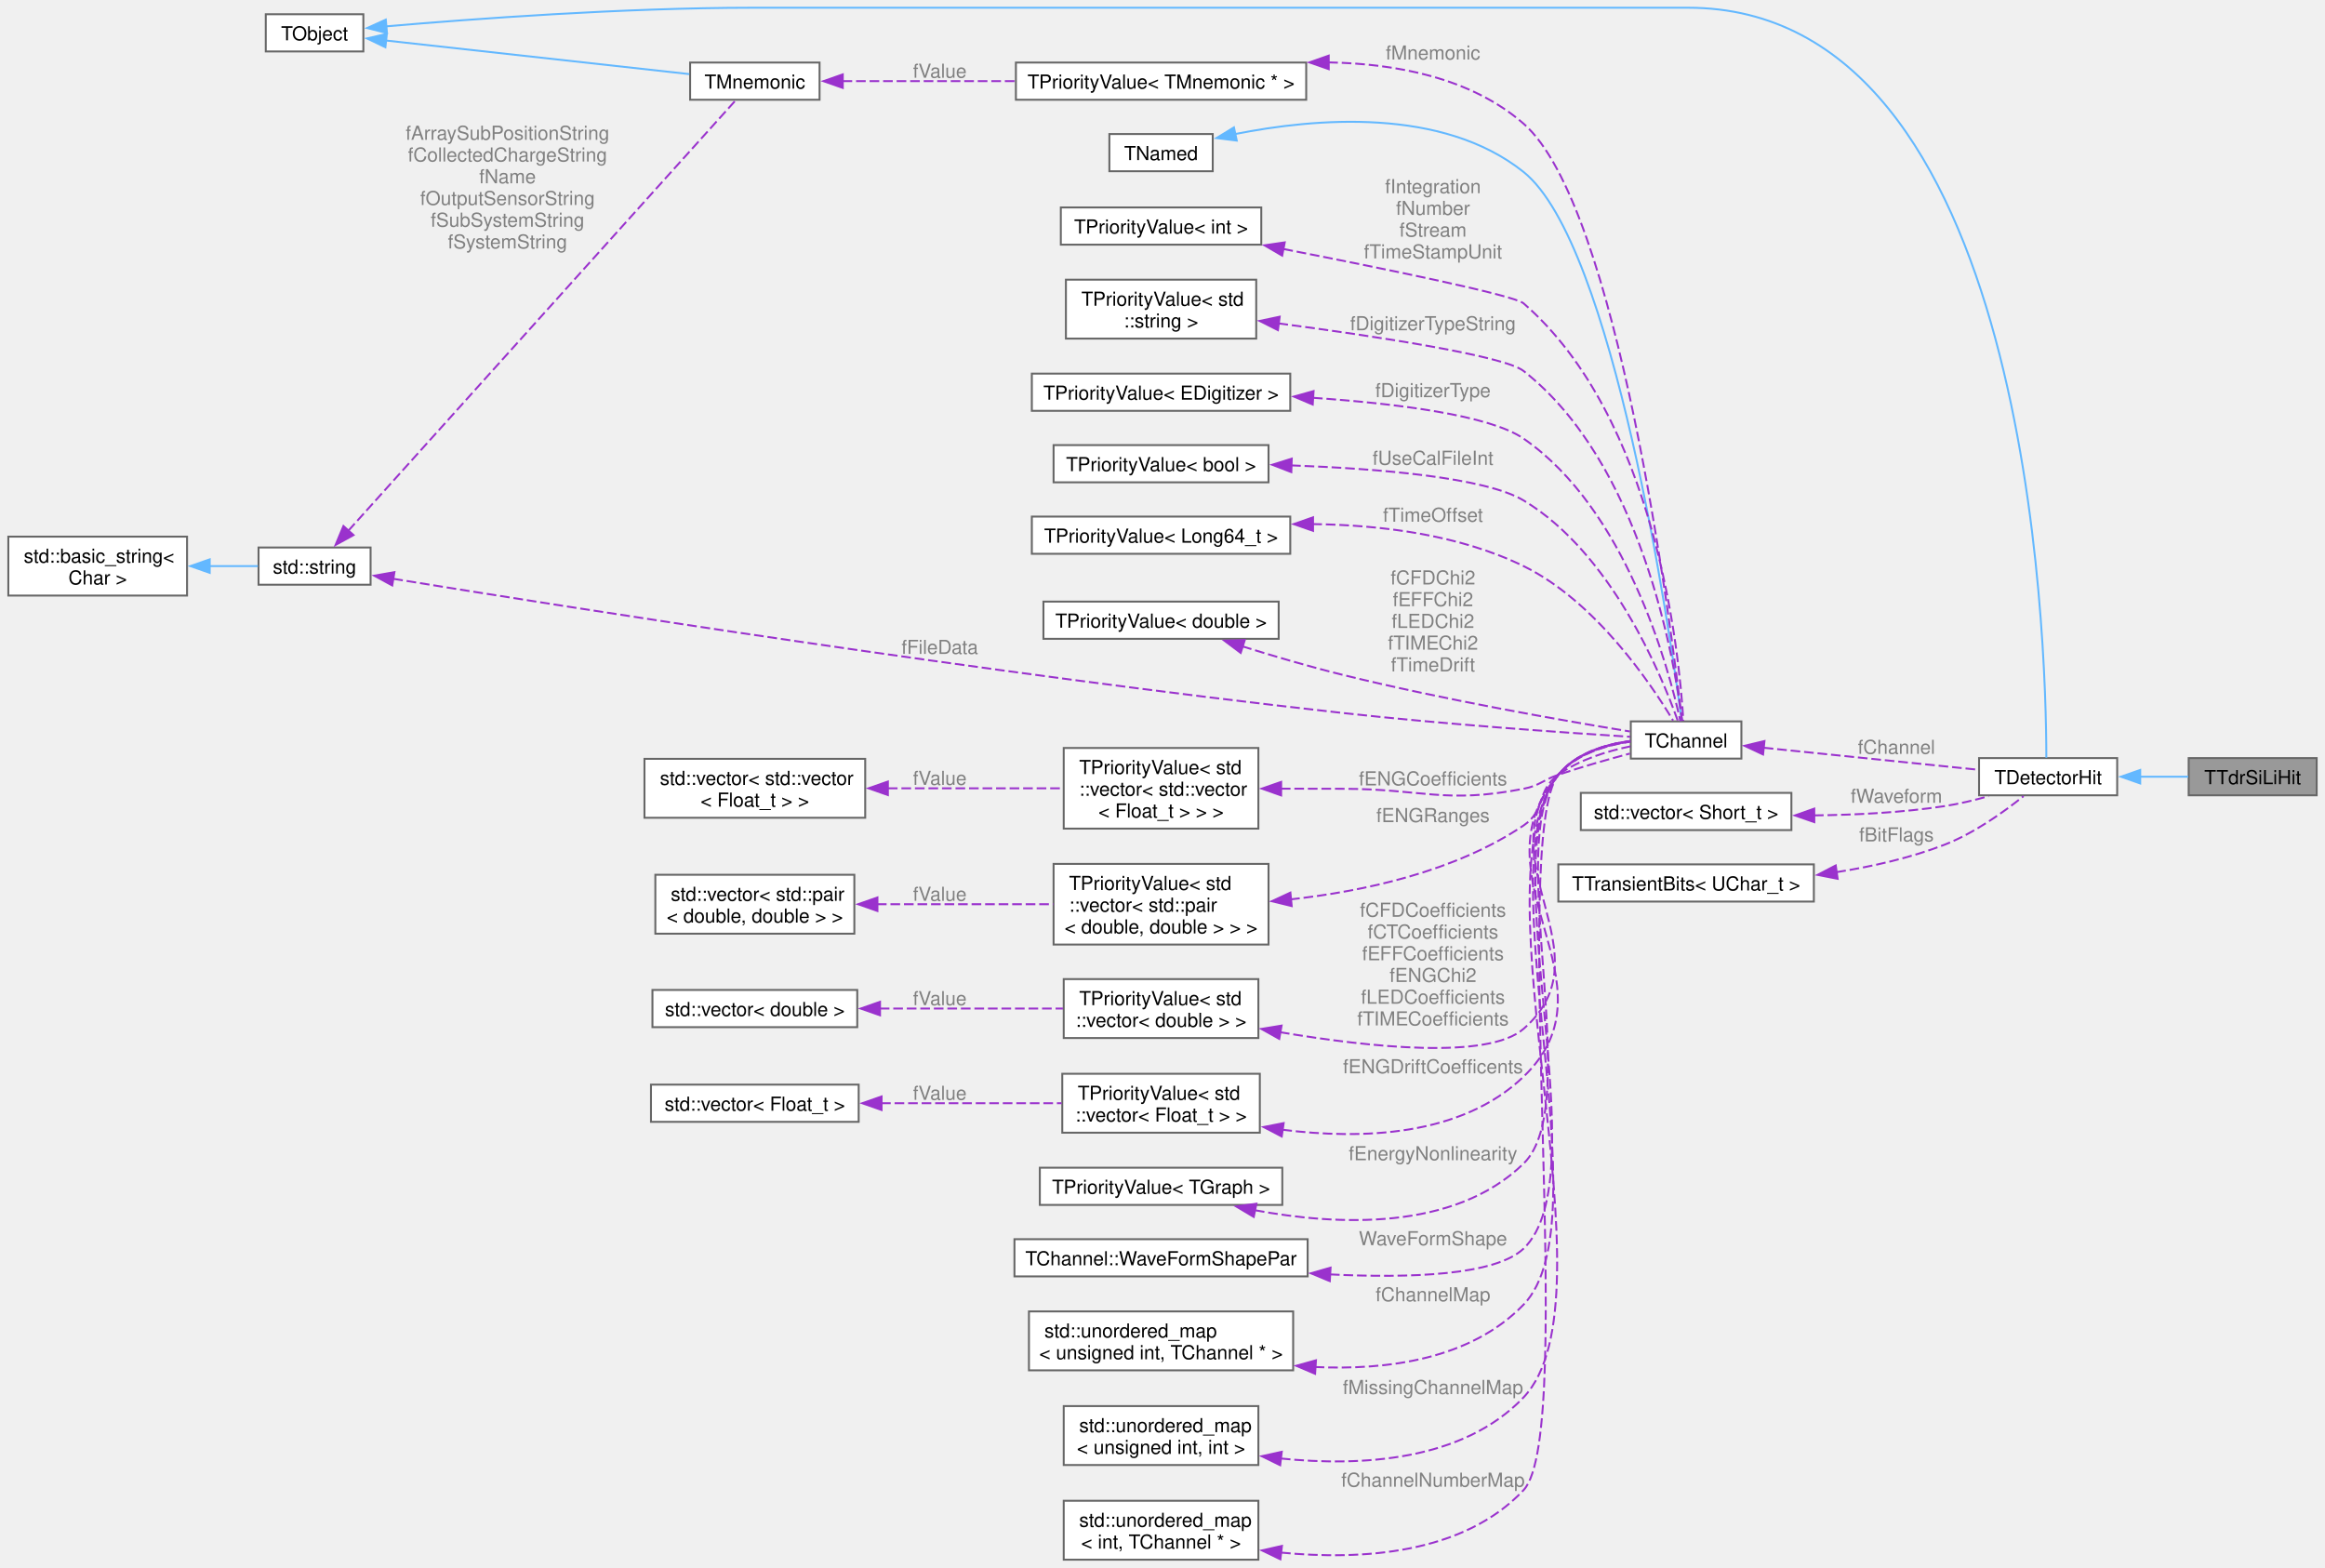
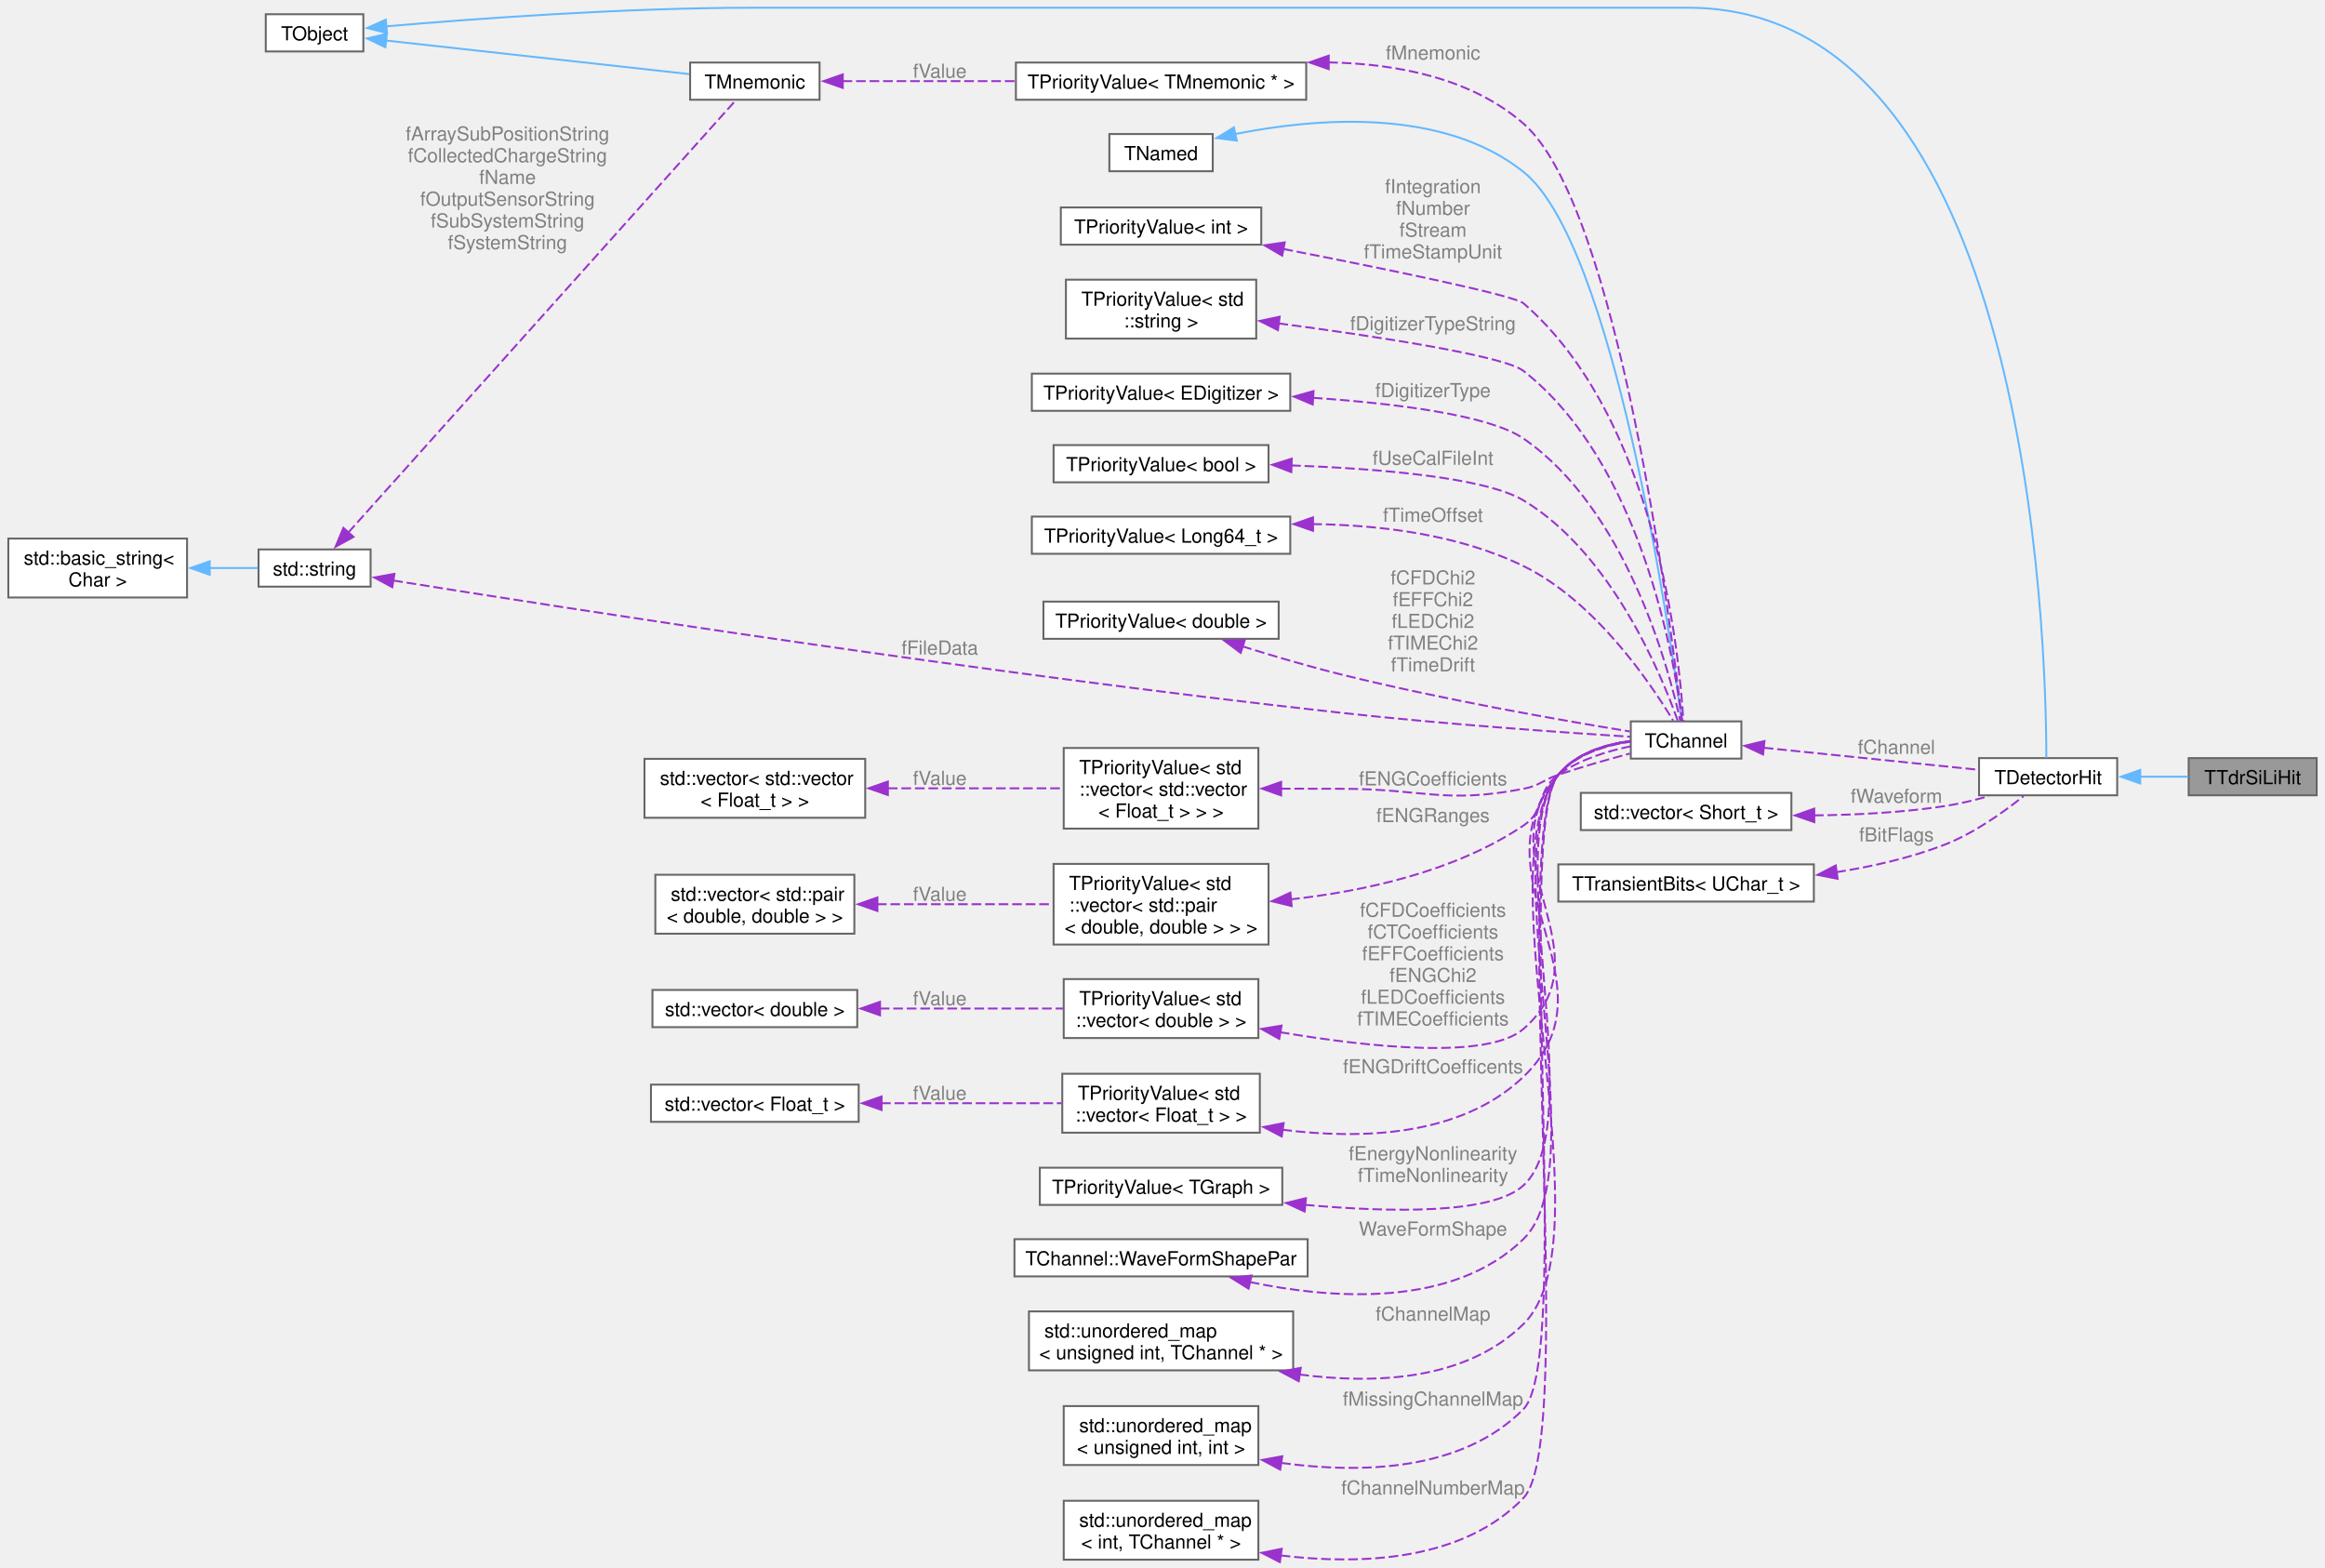
<svg xmlns="http://www.w3.org/2000/svg" xmlns:xlink="http://www.w3.org/1999/xlink" width="1203pt" height="811pt" viewBox="0.00 0.00 1202.75 811.25">
  <g id="graph0" class="graph" transform="scale(1 1) rotate(0) translate(4 807.25)">
    <g id="Node000001" class="node">
      <g id="a_Node000001">
        <a xlink:title=" ">
          <polygon fill="#999999" stroke="#666666" points="1194.75,-414.88 1128.5,-414.88 1128.5,-395.62 1194.75,-395.62 1194.75,-414.88" />
          <text text-anchor="middle" x="1161.62" y="-401.38" font-family="Helvetica,sans-Serif" font-size="10.00">TTdrSiLiHit</text>
        </a>
      </g>
    </g>
    <g id="Node000002" class="node">
      <g id="a_Node000002">
        <a xlink:href="class_t_detector_hit.html" target="_top" xlink:title=" ">
          <polygon fill="white" stroke="#666666" points="1091.5,-414.88 1020,-414.88 1020,-395.62 1091.5,-395.62 1091.5,-414.88" />
          <text text-anchor="middle" x="1055.75" y="-401.38" font-family="Helvetica,sans-Serif" font-size="10.00">TDetectorHit</text>
        </a>
      </g>
    </g>
    <g id="edge1_Node000001_Node000002" class="edge">
      <g id="a_edge1_Node000001_Node000002">
        <a xlink:title=" ">
          <path fill="none" stroke="#63b8ff" d="M1103.24,-405.25C1111.7,-405.25 1120.36,-405.25 1128.29,-405.25" />
          <polygon fill="#63b8ff" stroke="#63b8ff" points="1103.43,-401.75 1093.43,-405.25 1103.43,-408.75 1103.43,-401.75" />
        </a>
      </g>
    </g>
    <g id="Node000003" class="node">
      <g id="a_Node000003">
        <a xlink:title=" ">
          <polygon fill="white" stroke="#666666" points="183.75,-799.88 133.25,-799.88 133.25,-780.62 183.75,-780.62 183.75,-799.88" />
          <text text-anchor="middle" x="158.5" y="-786.38" font-family="Helvetica,sans-Serif" font-size="10.00">TObject</text>
        </a>
      </g>
    </g>
    <g id="edge2_Node000002_Node000003" class="edge">
      <g id="a_edge2_Node000002_Node000003">
        <a xlink:title=" ">
          <path fill="none" stroke="#63b8ff" d="M195.58,-793.61C240.14,-797.46 318.27,-803.25 385.38,-803.25 385.38,-803.25 385.38,-803.25 869.38,-803.25 1046.22,-803.25 1054.78,-476.38 1054.83,-415.09" />
          <polygon fill="#63b8ff" stroke="#63b8ff" points="195.98,-790.13 185.71,-792.74 195.37,-797.1 195.98,-790.13" />
        </a>
      </g>
    </g>
    <g id="Node000014" class="node">
      <g id="a_Node000014">
        <a xlink:href="class_t_mnemonic.html" target="_top" xlink:title=" ">
          <polygon fill="white" stroke="#666666" points="419.88,-774.88 352.88,-774.88 352.88,-755.62 419.88,-755.62 419.88,-774.88" />
          <text text-anchor="middle" x="386.38" y="-761.38" font-family="Helvetica,sans-Serif" font-size="10.00">TMnemonic</text>
        </a>
      </g>
    </g>
    <g id="edge14_Node000014_Node000003" class="edge">
      <g id="a_edge14_Node000014_Node000003">
        <a xlink:title=" ">
          <path fill="none" stroke="#63b8ff" d="M195.48,-786.27C238.71,-781.48 310.6,-773.53 352.43,-768.9" />
          <polygon fill="#63b8ff" stroke="#63b8ff" points="195.16,-782.78 185.61,-787.36 195.93,-789.74 195.16,-782.78" />
        </a>
      </g>
    </g>
    <g id="Node000004" class="node">
      <g id="a_Node000004">
        <a xlink:title=" ">
          <polygon fill="white" stroke="#666666" points="922.88,-396.88 813.88,-396.88 813.88,-377.62 922.88,-377.62 922.88,-396.88" />
          <text text-anchor="middle" x="868.38" y="-383.38" font-family="Helvetica,sans-Serif" font-size="10.00">std::vector&lt; Short_t &gt;</text>
        </a>
      </g>
    </g>
    <g id="edge3_Node000002_Node000004" class="edge">
      <g id="a_edge3_Node000002_Node000004">
        <a xlink:title=" ">
          <path fill="none" stroke="#9a32cd" stroke-dasharray="5,2" d="M934.57,-385.23C956.14,-385.46 980.19,-386.68 1002,-390 1009.54,-391.15 1017.52,-393.07 1024.93,-395.16" />
          <polygon fill="#9a32cd" stroke="#9a32cd" points="934.73,-381.73 924.72,-385.2 934.71,-388.73 934.73,-381.73" />
        </a>
      </g>
      <text text-anchor="middle" x="977.25" y="-391.75" font-family="Helvetica,sans-Serif" font-size="10.00" fill="grey"> fWaveform</text>
    </g>
    <g id="Node000005" class="node">
      <g id="a_Node000005">
        <a xlink:href="class_t_channel.html" target="_top" xlink:title=" ">
          <polygon fill="white" stroke="#666666" points="897,-433.88 839.75,-433.88 839.75,-414.62 897,-414.62 897,-433.88" />
          <text text-anchor="middle" x="868.38" y="-420.38" font-family="Helvetica,sans-Serif" font-size="10.00">TChannel</text>
        </a>
      </g>
    </g>
    <g id="edge4_Node000002_Node000005" class="edge">
      <g id="a_edge4_Node000002_Node000005">
        <a xlink:title=" ">
          <path fill="none" stroke="#9a32cd" stroke-dasharray="5,2" d="M908.55,-420.23C941.38,-416.87 987.83,-412.11 1019.51,-408.86" />
          <polygon fill="#9a32cd" stroke="#9a32cd" points="908.22,-416.75 898.63,-421.25 908.94,-423.71 908.22,-416.75" />
        </a>
      </g>
      <text text-anchor="middle" x="977.25" y="-417.07" font-family="Helvetica,sans-Serif" font-size="10.00" fill="grey"> fChannel</text>
    </g>
    <g id="Node000006" class="node">
      <g id="a_Node000006">
        <a xlink:title=" ">
          <polygon fill="white" stroke="#666666" points="623.38,-737.88 569.88,-737.88 569.88,-718.62 623.38,-718.62 623.38,-737.88" />
          <text text-anchor="middle" x="596.62" y="-724.38" font-family="Helvetica,sans-Serif" font-size="10.00">TNamed</text>
        </a>
      </g>
    </g>
    <g id="edge5_Node000005_Node000006" class="edge">
      <g id="a_edge5_Node000005_Node000006">
        <a xlink:title=" ">
          <path fill="none" stroke="#63b8ff" d="M635,-737.88C676.2,-746.1 742.18,-751.88 784.25,-718.25 830.96,-680.91 859.88,-481.23 866.11,-434.18" />
          <polygon fill="#63b8ff" stroke="#63b8ff" points="635.82,-734.48 625.31,-735.79 634.35,-741.32 635.82,-734.48" />
        </a>
      </g>
    </g>
    <g id="Node000007" class="node">
      <g id="a_Node000007">
        <a xlink:href="class_t_priority_value.html" target="_top" xlink:title=" ">
          <polygon fill="white" stroke="#666666" points="648.5,-699.88 544.75,-699.88 544.75,-680.62 648.5,-680.62 648.5,-699.88" />
          <text text-anchor="middle" x="596.62" y="-686.38" font-family="Helvetica,sans-Serif" font-size="10.00">TPriorityValue&lt; int &gt;</text>
        </a>
      </g>
    </g>
    <g id="edge6_Node000005_Node000007" class="edge">
      <g id="a_edge6_Node000005_Node000007">
        <a xlink:title=" ">
          <path fill="none" stroke="#9a32cd" stroke-dasharray="5,2" d="M659.94,-678.38C712.31,-668.17 779.41,-654.45 784.25,-650.25 852.77,-590.79 864.85,-469.75 866.95,-434.25" />
          <polygon fill="#9a32cd" stroke="#9a32cd" points="659.32,-674.94 650.17,-680.28 660.65,-681.81 659.32,-674.94" />
        </a>
      </g>
      <text text-anchor="middle" x="737.38" y="-707.26" font-family="Helvetica,sans-Serif" font-size="10.00" fill="grey"> fIntegration</text>
      <text text-anchor="middle" x="737.38" y="-696.01" font-family="Helvetica,sans-Serif" font-size="10.00" fill="grey">fNumber</text>
      <text text-anchor="middle" x="737.38" y="-684.76" font-family="Helvetica,sans-Serif" font-size="10.00" fill="grey">fStream</text>
      <text text-anchor="middle" x="737.38" y="-673.51" font-family="Helvetica,sans-Serif" font-size="10.00" fill="grey">fTimeStampUnit</text>
    </g>
    <g id="Node000008" class="node">
      <g id="a_Node000008">
        <a xlink:title=" ">
          <polygon fill="white" stroke="#666666" points="645.88,-662.5 547.38,-662.5 547.38,-632 645.88,-632 645.88,-662.5" />
          <text text-anchor="start" x="555.38" y="-649" font-family="Helvetica,sans-Serif" font-size="10.00">TPriorityValue&lt; std</text>
          <text text-anchor="middle" x="596.62" y="-637.75" font-family="Helvetica,sans-Serif" font-size="10.00">::string &gt;</text>
        </a>
      </g>
    </g>
    <g id="edge7_Node000005_Node000008" class="edge">
      <g id="a_edge7_Node000005_Node000008">
        <a xlink:title=" ">
          <path fill="none" stroke="#9a32cd" stroke-dasharray="5,2" d="M657.37,-639.88C708.1,-633.16 774.24,-623.1 784.25,-615.25 845.15,-567.49 862.32,-466.11 866.31,-434.13" />
          <polygon fill="#9a32cd" stroke="#9a32cd" points="657.12,-636.38 647.66,-641.15 658.03,-643.33 657.12,-636.38" />
        </a>
      </g>
      <text text-anchor="middle" x="737.38" y="-636.31" font-family="Helvetica,sans-Serif" font-size="10.00" fill="grey"> fDigitizerTypeString</text>
    </g>
    <g id="Node000009" class="node">
      <g id="a_Node000009">
        <a xlink:href="class_t_priority_value.html" target="_top" xlink:title=" ">
          <polygon fill="white" stroke="#666666" points="663.5,-613.88 529.75,-613.88 529.75,-594.62 663.5,-594.62 663.5,-613.88" />
          <text text-anchor="middle" x="596.62" y="-600.38" font-family="Helvetica,sans-Serif" font-size="10.00">TPriorityValue&lt; EDigitizer &gt;</text>
        </a>
      </g>
    </g>
    <g id="edge8_Node000005_Node000009" class="edge">
      <g id="a_edge8_Node000005_Node000009">
        <a xlink:title=" ">
          <path fill="none" stroke="#9a32cd" stroke-dasharray="5,2" d="M675.25,-601.36C718.33,-598.39 766.67,-592.39 784.25,-580.25 837.27,-543.62 859.24,-462.11 865.42,-434" />
          <polygon fill="#9a32cd" stroke="#9a32cd" points="675.13,-597.86 665.37,-601.99 675.57,-604.84 675.13,-597.86" />
        </a>
      </g>
      <text text-anchor="middle" x="737.38" y="-601.69" font-family="Helvetica,sans-Serif" font-size="10.00" fill="grey"> fDigitizerType</text>
    </g>
    <g id="Node000010" class="node">
      <g id="a_Node000010">
        <a xlink:href="class_t_priority_value.html" target="_top" xlink:title=" ">
          <polygon fill="white" stroke="#666666" points="652.25,-576.88 541,-576.88 541,-557.62 652.25,-557.62 652.25,-576.88" />
          <text text-anchor="middle" x="596.62" y="-563.38" font-family="Helvetica,sans-Serif" font-size="10.00">TPriorityValue&lt; bool &gt;</text>
        </a>
      </g>
    </g>
    <g id="edge9_Node000005_Node000010" class="edge">
      <g id="a_edge9_Node000005_Node000010">
        <a xlink:title=" ">
          <path fill="none" stroke="#9a32cd" stroke-dasharray="5,2" d="M663.93,-566.38C709.2,-564.7 764.43,-560.15 784.25,-548.25 829.58,-521.03 855.45,-458.45 864.09,-434.15" />
          <polygon fill="#9a32cd" stroke="#9a32cd" points="664.05,-562.88 654.17,-566.7 664.28,-569.87 664.05,-562.88" />
        </a>
      </g>
      <text text-anchor="middle" x="737.38" y="-566.68" font-family="Helvetica,sans-Serif" font-size="10.00" fill="grey"> fUseCalFileInt</text>
    </g>
    <g id="Node000011" class="node">
      <g id="a_Node000011">
        <a xlink:href="class_t_priority_value.html" target="_top" xlink:title=" ">
          <polygon fill="white" stroke="#666666" points="663.5,-539.88 529.75,-539.88 529.75,-520.62 663.5,-520.62 663.5,-539.88" />
          <text text-anchor="middle" x="596.62" y="-526.38" font-family="Helvetica,sans-Serif" font-size="10.00">TPriorityValue&lt; Long64_t &gt;</text>
        </a>
      </g>
    </g>
    <g id="edge10_Node000005_Node000011" class="edge">
      <g id="a_edge10_Node000005_Node000011">
        <a xlink:title=" ">
          <path fill="none" stroke="#9a32cd" stroke-dasharray="5,2" d="M674.91,-536C709.88,-535.56 750.78,-530.64 784.25,-514.25 821.31,-496.1 849.94,-453.78 861.63,-434.34" />
          <polygon fill="#9a32cd" stroke="#9a32cd" points="675.29,-532.5 665.29,-535.99 675.29,-539.5 675.29,-532.5" />
        </a>
      </g>
      <text text-anchor="middle" x="737.38" y="-537.22" font-family="Helvetica,sans-Serif" font-size="10.00" fill="grey"> fTimeOffset</text>
    </g>
    <g id="Node000012" class="node">
      <g id="a_Node000012">
        <a xlink:href="class_t_priority_value.html" target="_top" xlink:title=" ">
          <polygon fill="white" stroke="#666666" points="657.5,-495.88 535.75,-495.88 535.75,-476.62 657.5,-476.62 657.5,-495.88" />
          <text text-anchor="middle" x="596.62" y="-482.38" font-family="Helvetica,sans-Serif" font-size="10.00">TPriorityValue&lt; double &gt;</text>
        </a>
      </g>
    </g>
    <g id="edge11_Node000005_Node000012" class="edge">
      <g id="a_edge11_Node000005_Node000012">
        <a xlink:title=" ">
          <path fill="none" stroke="#9a32cd" stroke-dasharray="5,2" d="M638.6,-472.76C654.67,-467.73 673.35,-462.23 690.5,-458 742.55,-445.16 804.24,-434.37 839.3,-428.66" />
          <polygon fill="#9a32cd" stroke="#9a32cd" points="637.85,-469.32 629.38,-475.68 639.97,-475.99 637.85,-469.32" />
        </a>
      </g>
      <text text-anchor="middle" x="737.38" y="-504.75" font-family="Helvetica,sans-Serif" font-size="10.00" fill="grey"> fCFDChi2</text>
      <text text-anchor="middle" x="737.38" y="-493.5" font-family="Helvetica,sans-Serif" font-size="10.00" fill="grey">fEFFChi2</text>
      <text text-anchor="middle" x="737.38" y="-482.25" font-family="Helvetica,sans-Serif" font-size="10.00" fill="grey">fLEDChi2</text>
      <text text-anchor="middle" x="737.38" y="-471" font-family="Helvetica,sans-Serif" font-size="10.00" fill="grey">fTIMEChi2</text>
      <text text-anchor="middle" x="737.38" y="-459.75" font-family="Helvetica,sans-Serif" font-size="10.00" fill="grey">fTimeDrift</text>
    </g>
    <g id="Node000013" class="node">
      <g id="a_Node000013">
        <a xlink:href="class_t_priority_value.html" target="_top" xlink:title=" ">
          <polygon fill="white" stroke="#666666" points="671.75,-774.88 521.5,-774.88 521.5,-755.62 671.75,-755.62 671.75,-774.88" />
          <text text-anchor="middle" x="596.62" y="-761.38" font-family="Helvetica,sans-Serif" font-size="10.00">TPriorityValue&lt; TMnemonic * &gt;</text>
        </a>
      </g>
    </g>
    <g id="edge12_Node000005_Node000013" class="edge">
      <g id="a_edge12_Node000005_Node000013">
        <a xlink:title=" ">
          <path fill="none" stroke="#9a32cd" stroke-dasharray="5,2" d="M683.15,-774.96C718.24,-774.33 756.95,-767.03 784.25,-743.25 833.12,-700.68 860.58,-483.72 866.26,-434.29" />
          <polygon fill="#9a32cd" stroke="#9a32cd" points="683.42,-771.46 673.41,-774.95 683.41,-778.46 683.42,-771.46" />
        </a>
      </g>
      <text text-anchor="middle" x="737.38" y="-776.44" font-family="Helvetica,sans-Serif" font-size="10.00" fill="grey"> fMnemonic</text>
    </g>
    <g id="edge13_Node000013_Node000014" class="edge">
      <g id="a_edge13_Node000013_Node000014">
        <a xlink:title=" ">
          <path fill="none" stroke="#9a32cd" stroke-dasharray="5,2" d="M431.77,-765.25C457.81,-765.25 491.38,-765.25 521.35,-765.25" />
          <polygon fill="#9a32cd" stroke="#9a32cd" points="431.89,-761.75 421.89,-765.25 431.89,-768.75 431.89,-761.75" />
        </a>
      </g>
      <text text-anchor="middle" x="482.12" y="-767" font-family="Helvetica,sans-Serif" font-size="10.00" fill="grey"> fValue</text>
    </g>
    <g id="Node000015" class="node">
      <g id="a_Node000015">
        <a xlink:title=" ">
-           <polygon fill="white" stroke="#666666" points="187.5,-523.88 129.5,-523.88 129.5,-504.62 187.5,-504.62 187.5,-523.88" />
-           <text text-anchor="middle" x="158.5" y="-510.38" font-family="Helvetica,sans-Serif" font-size="10.00">std::string</text>
+           <polygon fill="white" stroke="#666666" points="187.5,-522.88 129.5,-522.88 129.5,-503.62 187.5,-503.62 187.5,-522.88" />
+           <text text-anchor="middle" x="158.5" y="-509.38" font-family="Helvetica,sans-Serif" font-size="10.00">std::string</text>
        </a>
      </g>
    </g>
    <g id="edge30_Node000005_Node000015" class="edge">
      <g id="a_edge30_Node000005_Node000015">
        <a xlink:title=" ">
-           <path fill="none" stroke="#9a32cd" stroke-dasharray="5,2" d="M199.23,-507.69C287.4,-493.31 506.22,-458.71 690.5,-438.25 743.01,-432.42 804.54,-428.12 839.45,-425.91" />
-           <polygon fill="#9a32cd" stroke="#9a32cd" points="198.71,-504.23 189.41,-509.29 199.84,-511.13 198.71,-504.23" />
-         </a>
-       </g>
-       <text text-anchor="middle" x="482.12" y="-468.8" font-family="Helvetica,sans-Serif" font-size="10.00" fill="grey"> fFileData</text>
+           <path fill="none" stroke="#9a32cd" stroke-dasharray="5,2" d="M199.23,-506.79C287.41,-492.63 506.25,-458.53 690.5,-438.25 743.01,-432.47 804.55,-428.15 839.45,-425.93" />
+           <polygon fill="#9a32cd" stroke="#9a32cd" points="198.73,-503.32 189.41,-508.37 199.84,-510.23 198.73,-503.32" />
+         </a>
+       </g>
+       <text text-anchor="middle" x="482.12" y="-468.47" font-family="Helvetica,sans-Serif" font-size="10.00" fill="grey"> fFileData</text>
    </g>
    <g id="edge15_Node000014_Node000015" class="edge">
      <g id="a_edge15_Node000014_Node000015">
        <a xlink:title=" ">
-           <path fill="none" stroke="#9a32cd" stroke-dasharray="5,2" d="M175.95,-532.53C220.46,-581.99 342.15,-717.22 376.34,-755.21" />
-           <polygon fill="#9a32cd" stroke="#9a32cd" points="178.66,-530.31 169.37,-525.21 173.45,-534.99 178.66,-530.31" />
-         </a>
-       </g>
-       <text text-anchor="middle" x="258.38" y="-734.9" font-family="Helvetica,sans-Serif" font-size="10.00" fill="grey"> fArraySubPositionString</text>
-       <text text-anchor="middle" x="258.38" y="-723.65" font-family="Helvetica,sans-Serif" font-size="10.00" fill="grey">fCollectedChargeString</text>
-       <text text-anchor="middle" x="258.38" y="-712.4" font-family="Helvetica,sans-Serif" font-size="10.00" fill="grey">fName</text>
-       <text text-anchor="middle" x="258.38" y="-701.15" font-family="Helvetica,sans-Serif" font-size="10.00" fill="grey">fOutputSensorString</text>
-       <text text-anchor="middle" x="258.38" y="-689.9" font-family="Helvetica,sans-Serif" font-size="10.00" fill="grey">fSubSystemString</text>
-       <text text-anchor="middle" x="258.38" y="-678.65" font-family="Helvetica,sans-Serif" font-size="10.00" fill="grey">fSystemString</text>
+           <path fill="none" stroke="#9a32cd" stroke-dasharray="5,2" d="M175.95,-531.61C220.46,-581.26 342.15,-717.03 376.34,-755.17" />
+           <polygon fill="#9a32cd" stroke="#9a32cd" points="178.65,-529.37 169.36,-524.26 173.43,-534.04 178.65,-529.37" />
+         </a>
+       </g>
+       <text text-anchor="middle" x="258.38" y="-734.55" font-family="Helvetica,sans-Serif" font-size="10.00" fill="grey"> fArraySubPositionString</text>
+       <text text-anchor="middle" x="258.38" y="-723.3" font-family="Helvetica,sans-Serif" font-size="10.00" fill="grey">fCollectedChargeString</text>
+       <text text-anchor="middle" x="258.38" y="-712.05" font-family="Helvetica,sans-Serif" font-size="10.00" fill="grey">fName</text>
+       <text text-anchor="middle" x="258.38" y="-700.8" font-family="Helvetica,sans-Serif" font-size="10.00" fill="grey">fOutputSensorString</text>
+       <text text-anchor="middle" x="258.38" y="-689.55" font-family="Helvetica,sans-Serif" font-size="10.00" fill="grey">fSubSystemString</text>
+       <text text-anchor="middle" x="258.38" y="-678.3" font-family="Helvetica,sans-Serif" font-size="10.00" fill="grey">fSystemString</text>
    </g>
    <g id="Node000016" class="node">
      <g id="a_Node000016">
        <a xlink:title=" ">
-           <polygon fill="white" stroke="#666666" points="92.5,-529.5 0,-529.5 0,-499 92.5,-499 92.5,-529.5" />
-           <text text-anchor="start" x="8" y="-516" font-family="Helvetica,sans-Serif" font-size="10.00">std::basic_string&lt;</text>
-           <text text-anchor="middle" x="46.25" y="-504.75" font-family="Helvetica,sans-Serif" font-size="10.00"> Char &gt;</text>
+           <polygon fill="white" stroke="#666666" points="92.5,-528.5 0,-528.5 0,-498 92.5,-498 92.5,-528.5" />
+           <text text-anchor="start" x="8" y="-515" font-family="Helvetica,sans-Serif" font-size="10.00">std::basic_string&lt;</text>
+           <text text-anchor="middle" x="46.25" y="-503.75" font-family="Helvetica,sans-Serif" font-size="10.00"> Char &gt;</text>
        </a>
      </g>
    </g>
    <g id="edge16_Node000015_Node000016" class="edge">
      <g id="a_edge16_Node000015_Node000016">
        <a xlink:title=" ">
-           <path fill="none" stroke="#63b8ff" d="M104.12,-514.25C112.81,-514.25 121.45,-514.25 129.16,-514.25" />
-           <polygon fill="#63b8ff" stroke="#63b8ff" points="104.24,-510.75 94.24,-514.25 104.24,-517.75 104.24,-510.75" />
+           <path fill="none" stroke="#63b8ff" d="M104.12,-513.25C112.81,-513.25 121.45,-513.25 129.16,-513.25" />
+           <polygon fill="#63b8ff" stroke="#63b8ff" points="104.24,-509.75 94.24,-513.25 104.24,-516.75 104.24,-509.75" />
        </a>
      </g>
    </g>
    <g id="Node000017" class="node">
      <g id="a_Node000017">
        <a xlink:title=" ">
          <polygon fill="white" stroke="#666666" points="647,-420.12 546.25,-420.12 546.25,-378.38 647,-378.38 647,-420.12" />
          <text text-anchor="start" x="554.25" y="-406.62" font-family="Helvetica,sans-Serif" font-size="10.00">TPriorityValue&lt; std</text>
          <text text-anchor="start" x="554.25" y="-395.38" font-family="Helvetica,sans-Serif" font-size="10.00">::vector&lt; std::vector</text>
          <text text-anchor="middle" x="596.62" y="-384.12" font-family="Helvetica,sans-Serif" font-size="10.00">&lt; Float_t &gt; &gt; &gt;</text>
        </a>
      </g>
    </g>
    <g id="edge17_Node000005_Node000017" class="edge">
      <g id="a_edge17_Node000005_Node000017">
        <a xlink:title=" ">
          <path fill="none" stroke="#9a32cd" stroke-dasharray="5,2" d="M658.63,-399.06C669.25,-399.04 680.2,-399.01 690.5,-399 732.17,-398.94 743.34,-391.07 784.25,-399 792.72,-400.64 794.08,-403.49 802.25,-406.25 814.25,-410.31 827.72,-414.15 839.28,-417.23" />
          <polygon fill="#9a32cd" stroke="#9a32cd" points="658.78,-395.56 648.78,-399.09 658.79,-402.56 658.78,-395.56" />
        </a>
      </g>
      <text text-anchor="middle" x="737.38" y="-400.75" font-family="Helvetica,sans-Serif" font-size="10.00" fill="grey"> fENGCoefficients</text>
    </g>
    <g id="Node000018" class="node">
      <g id="a_Node000018">
        <a xlink:title=" ">
          <polygon fill="white" stroke="#666666" points="443.5,-414.5 329.25,-414.5 329.25,-384 443.5,-384 443.5,-414.5" />
          <text text-anchor="start" x="337.25" y="-401" font-family="Helvetica,sans-Serif" font-size="10.00">std::vector&lt; std::vector</text>
          <text text-anchor="middle" x="386.38" y="-389.75" font-family="Helvetica,sans-Serif" font-size="10.00">&lt; Float_t &gt; &gt;</text>
        </a>
      </g>
    </g>
    <g id="edge18_Node000017_Node000018" class="edge">
      <g id="a_edge18_Node000017_Node000018">
        <a xlink:title=" ">
          <path fill="none" stroke="#9a32cd" stroke-dasharray="5,2" d="M455.24,-399.25C484.8,-399.25 518.82,-399.25 545.97,-399.25" />
          <polygon fill="#9a32cd" stroke="#9a32cd" points="455.24,-395.75 445.24,-399.25 455.24,-402.75 455.24,-395.75" />
        </a>
      </g>
      <text text-anchor="middle" x="482.12" y="-401" font-family="Helvetica,sans-Serif" font-size="10.00" fill="grey"> fValue</text>
    </g>
    <g id="Node000019" class="node">
      <g id="a_Node000019">
        <a xlink:title=" ">
          <polygon fill="white" stroke="#666666" points="652.25,-360.12 541,-360.12 541,-318.38 652.25,-318.38 652.25,-360.12" />
          <text text-anchor="start" x="549" y="-346.62" font-family="Helvetica,sans-Serif" font-size="10.00">TPriorityValue&lt; std</text>
          <text text-anchor="start" x="549" y="-335.38" font-family="Helvetica,sans-Serif" font-size="10.00">::vector&lt; std::pair</text>
          <text text-anchor="middle" x="596.62" y="-324.12" font-family="Helvetica,sans-Serif" font-size="10.00">&lt; double, double &gt; &gt; &gt;</text>
        </a>
      </g>
    </g>
    <g id="edge19_Node000005_Node000019" class="edge">
      <g id="a_edge19_Node000005_Node000019">
        <a xlink:title=" ">
          <path fill="none" stroke="#9a32cd" stroke-dasharray="5,2" d="M663.43,-341.73C701.47,-345.92 748.69,-356.07 784.25,-380 795.99,-387.9 790.73,-398.03 802.25,-406.25 813.14,-414.02 827.24,-418.44 839.54,-420.95" />
          <polygon fill="#9a32cd" stroke="#9a32cd" points="664.25,-338.29 653.95,-340.8 663.57,-345.26 664.25,-338.29" />
        </a>
      </g>
      <text text-anchor="middle" x="737.38" y="-381.75" font-family="Helvetica,sans-Serif" font-size="10.00" fill="grey"> fENGRanges</text>
    </g>
    <g id="Node000020" class="node">
      <g id="a_Node000020">
        <a xlink:title=" ">
          <polygon fill="white" stroke="#666666" points="437.88,-354.5 334.88,-354.5 334.88,-324 437.88,-324 437.88,-354.5" />
          <text text-anchor="start" x="342.88" y="-341" font-family="Helvetica,sans-Serif" font-size="10.00">std::vector&lt; std::pair</text>
          <text text-anchor="middle" x="386.38" y="-329.75" font-family="Helvetica,sans-Serif" font-size="10.00">&lt; double, double &gt; &gt;</text>
        </a>
      </g>
    </g>
    <g id="edge20_Node000019_Node000020" class="edge">
      <g id="a_edge20_Node000019_Node000020">
        <a xlink:title=" ">
          <path fill="none" stroke="#9a32cd" stroke-dasharray="5,2" d="M449.57,-339.25C478.58,-339.25 512.81,-339.25 540.83,-339.25" />
          <polygon fill="#9a32cd" stroke="#9a32cd" points="449.83,-335.75 439.83,-339.25 449.83,-342.75 449.83,-335.75" />
        </a>
      </g>
      <text text-anchor="middle" x="482.12" y="-341" font-family="Helvetica,sans-Serif" font-size="10.00" fill="grey"> fValue</text>
    </g>
    <g id="Node000021" class="node">
      <g id="a_Node000021">
        <a xlink:title=" ">
          <polygon fill="white" stroke="#666666" points="647,-300.5 546.25,-300.5 546.25,-270 647,-270 647,-300.5" />
          <text text-anchor="start" x="554.25" y="-287" font-family="Helvetica,sans-Serif" font-size="10.00">TPriorityValue&lt; std</text>
          <text text-anchor="middle" x="596.62" y="-275.75" font-family="Helvetica,sans-Serif" font-size="10.00">::vector&lt; double &gt; &gt;</text>
        </a>
      </g>
    </g>
    <g id="edge21_Node000005_Node000021" class="edge">
      <g id="a_edge21_Node000005_Node000021">
        <a xlink:title=" ">
          <path fill="none" stroke="#9a32cd" stroke-dasharray="5,2" d="M658.14,-273.03C705.38,-265.06 765.97,-258.8 784.25,-274.75 828.7,-313.53 763.42,-361.85 802.25,-406.25 811.44,-416.76 826.16,-421.39 839.28,-423.33" />
          <polygon fill="#9a32cd" stroke="#9a32cd" points="657.81,-269.54 648.56,-274.71 659.01,-276.43 657.81,-269.54" />
        </a>
      </g>
      <text text-anchor="middle" x="737.38" y="-332.75" font-family="Helvetica,sans-Serif" font-size="10.00" fill="grey"> fCFDCoefficients</text>
      <text text-anchor="middle" x="737.38" y="-321.5" font-family="Helvetica,sans-Serif" font-size="10.00" fill="grey">fCTCoefficients</text>
      <text text-anchor="middle" x="737.38" y="-310.25" font-family="Helvetica,sans-Serif" font-size="10.00" fill="grey">fEFFCoefficients</text>
      <text text-anchor="middle" x="737.38" y="-299" font-family="Helvetica,sans-Serif" font-size="10.00" fill="grey">fENGChi2</text>
      <text text-anchor="middle" x="737.38" y="-287.75" font-family="Helvetica,sans-Serif" font-size="10.00" fill="grey">fLEDCoefficients</text>
      <text text-anchor="middle" x="737.38" y="-276.5" font-family="Helvetica,sans-Serif" font-size="10.00" fill="grey">fTIMECoefficients</text>
    </g>
    <g id="Node000022" class="node">
      <g id="a_Node000022">
        <a xlink:title=" ">
          <polygon fill="white" stroke="#666666" points="439.38,-294.88 333.38,-294.88 333.38,-275.62 439.38,-275.62 439.38,-294.88" />
          <text text-anchor="middle" x="386.38" y="-281.38" font-family="Helvetica,sans-Serif" font-size="10.00">std::vector&lt; double &gt;</text>
        </a>
      </g>
    </g>
    <g id="edge22_Node000021_Node000022" class="edge">
      <g id="a_edge22_Node000021_Node000022">
        <a xlink:title=" ">
          <path fill="none" stroke="#9a32cd" stroke-dasharray="5,2" d="M451.03,-285.25C481.49,-285.25 517.41,-285.25 545.83,-285.25" />
          <polygon fill="#9a32cd" stroke="#9a32cd" points="451.17,-281.75 441.17,-285.25 451.17,-288.75 451.17,-281.75" />
        </a>
      </g>
      <text text-anchor="middle" x="482.12" y="-287" font-family="Helvetica,sans-Serif" font-size="10.00" fill="grey"> fValue</text>
    </g>
    <g id="Node000023" class="node">
      <g id="a_Node000023">
        <a xlink:title=" ">
          <polygon fill="white" stroke="#666666" points="647.75,-251.5 545.5,-251.5 545.5,-221 647.75,-221 647.75,-251.5" />
          <text text-anchor="start" x="553.5" y="-238" font-family="Helvetica,sans-Serif" font-size="10.00">TPriorityValue&lt; std</text>
          <text text-anchor="middle" x="596.62" y="-226.75" font-family="Helvetica,sans-Serif" font-size="10.00">::vector&lt; Float_t &gt; &gt;</text>
        </a>
      </g>
    </g>
    <g id="edge23_Node000005_Node000023" class="edge">
      <g id="a_edge23_Node000005_Node000023">
        <a xlink:title=" ">
          <path fill="none" stroke="#9a32cd" stroke-dasharray="5,2" d="M659.39,-222.54C700.18,-217.39 751.9,-218.95 784.25,-250 834.69,-298.4 756.79,-353.14 802.25,-406.25 811.4,-416.94 826.28,-421.57 839.51,-423.46" />
          <polygon fill="#9a32cd" stroke="#9a32cd" points="659.09,-219.04 649.69,-223.93 660.09,-225.97 659.09,-219.04" />
        </a>
      </g>
      <text text-anchor="middle" x="737.38" y="-251.75" font-family="Helvetica,sans-Serif" font-size="10.00" fill="grey"> fENGDriftCoefficents</text>
    </g>
    <g id="Node000024" class="node">
      <g id="a_Node000024">
        <a xlink:title=" ">
          <polygon fill="white" stroke="#666666" points="440.12,-245.88 332.62,-245.88 332.62,-226.62 440.12,-226.62 440.12,-245.88" />
          <text text-anchor="middle" x="386.38" y="-232.38" font-family="Helvetica,sans-Serif" font-size="10.00">std::vector&lt; Float_t &gt;</text>
        </a>
      </g>
    </g>
    <g id="edge24_Node000023_Node000024" class="edge">
      <g id="a_edge24_Node000023_Node000024">
        <a xlink:title=" ">
          <path fill="none" stroke="#9a32cd" stroke-dasharray="5,2" d="M451.71,-236.25C481.77,-236.25 517.04,-236.25 545.14,-236.25" />
          <polygon fill="#9a32cd" stroke="#9a32cd" points="451.98,-232.75 441.98,-236.25 451.98,-239.75 451.98,-232.75" />
        </a>
      </g>
      <text text-anchor="middle" x="482.12" y="-238" font-family="Helvetica,sans-Serif" font-size="10.00" fill="grey"> fValue</text>
    </g>
    <g id="Node000025" class="node">
      <g id="a_Node000025">
        <a xlink:href="class_t_priority_value.html" target="_top" xlink:title=" ">
          <polygon fill="white" stroke="#666666" points="659.38,-202.88 533.88,-202.88 533.88,-183.62 659.38,-183.62 659.38,-202.88" />
          <text text-anchor="middle" x="596.62" y="-189.38" font-family="Helvetica,sans-Serif" font-size="10.00">TPriorityValue&lt; TGraph &gt;</text>
        </a>
      </g>
    </g>
    <g id="edge25_Node000005_Node000025" class="edge">
      <g id="a_edge25_Node000005_Node000025">
        <a xlink:title=" ">
-           <path fill="none" stroke="#9a32cd" stroke-dasharray="5,2" d="M645.18,-180.87C687.54,-172.98 748.25,-169.93 784.25,-205 816.41,-236.33 773.49,-371.77 802.25,-406.25 811.27,-417.06 826.14,-421.69 839.4,-423.56" />
-           <polygon fill="#9a32cd" stroke="#9a32cd" points="644.61,-177.41 635.5,-182.83 646,-184.27 644.61,-177.41" />
+           <path fill="none" stroke="#9a32cd" stroke-dasharray="5,2" d="M671.09,-183.67C716.06,-179.62 767.99,-178.77 784.25,-193.75 819.1,-225.86 771.98,-369.78 802.25,-406.25 811.24,-417.08 826.11,-421.71 839.38,-423.58" />
+           <polygon fill="#9a32cd" stroke="#9a32cd" points="670.95,-180.17 661.34,-184.62 671.63,-187.14 670.95,-180.17" />
        </a>
      </g>
      <text text-anchor="middle" x="737.38" y="-206.75" font-family="Helvetica,sans-Serif" font-size="10.00" fill="grey"> fEnergyNonlinearity</text>
+       <text text-anchor="middle" x="737.38" y="-195.5" font-family="Helvetica,sans-Serif" font-size="10.00" fill="grey">fTimeNonlinearity</text>
    </g>
    <g id="Node000026" class="node">
      <g id="a_Node000026">
        <a xlink:href="struct_t_channel_1_1_wave_form_shape_par.html" target="_top" xlink:title=" ">
          <polygon fill="white" stroke="#666666" points="672.5,-165.88 520.75,-165.88 520.75,-146.62 672.5,-146.62 672.5,-165.88" />
          <text text-anchor="middle" x="596.62" y="-152.38" font-family="Helvetica,sans-Serif" font-size="10.00">TChannel::WaveFormShapePar</text>
        </a>
      </g>
    </g>
    <g id="edge26_Node000005_Node000026" class="edge">
      <g id="a_edge26_Node000005_Node000026">
        <a xlink:title=" ">
-           <path fill="none" stroke="#9a32cd" stroke-dasharray="5,2" d="M684.05,-147.66C725.71,-145.6 769.74,-147.17 784.25,-161 823.8,-198.71 767.58,-364.01 802.25,-406.25 811.18,-417.13 826.05,-421.77 839.32,-423.62" />
-           <polygon fill="#9a32cd" stroke="#9a32cd" points="683.97,-144.16 674.19,-148.23 684.37,-151.15 683.97,-144.16" />
-         </a>
-       </g>
-       <text text-anchor="middle" x="737.38" y="-162.75" font-family="Helvetica,sans-Serif" font-size="10.00" fill="grey"> WaveFormShape</text>
+           <path fill="none" stroke="#9a32cd" stroke-dasharray="5,2" d="M642.61,-143.69C685.09,-134.85 747.59,-130.16 784.25,-166 822.53,-203.43 768.26,-364.89 802.25,-406.25 811.19,-417.12 826.06,-421.76 839.33,-423.61" />
+           <polygon fill="#9a32cd" stroke="#9a32cd" points="641.93,-140.26 632.94,-145.87 643.47,-147.08 641.93,-140.26" />
+         </a>
+       </g>
+       <text text-anchor="middle" x="737.38" y="-167.75" font-family="Helvetica,sans-Serif" font-size="10.00" fill="grey"> WaveFormShape</text>
    </g>
    <g id="Node000027" class="node">
      <g id="a_Node000027">
        <a xlink:title=" ">
          <polygon fill="white" stroke="#666666" points="665,-128.5 528.25,-128.5 528.25,-98 665,-98 665,-128.5" />
          <text text-anchor="start" x="536.25" y="-115" font-family="Helvetica,sans-Serif" font-size="10.00">std::unordered_map</text>
          <text text-anchor="middle" x="596.62" y="-103.75" font-family="Helvetica,sans-Serif" font-size="10.00">&lt; unsigned int, TChannel * &gt;</text>
        </a>
      </g>
    </g>
    <g id="edge27_Node000005_Node000027" class="edge">
      <g id="a_edge27_Node000005_Node000027">
        <a xlink:title=" ">
-           <path fill="none" stroke="#9a32cd" stroke-dasharray="5,2" d="M676.13,-99.73C713.97,-97.96 756.97,-103.76 784.25,-132 826.68,-175.93 763.69,-358.89 802.25,-406.25 811.14,-417.17 826,-421.8 839.29,-423.65" />
-           <polygon fill="#9a32cd" stroke="#9a32cd" points="676.35,-96.21 666.6,-100.36 676.81,-103.2 676.35,-96.21" />
-         </a>
-       </g>
-       <text text-anchor="middle" x="737.38" y="-133.75" font-family="Helvetica,sans-Serif" font-size="10.00" fill="grey"> fChannelMap</text>
+           <path fill="none" stroke="#9a32cd" stroke-dasharray="5,2" d="M668.18,-95.86C707.55,-90.68 754.51,-92.75 784.25,-122 829.37,-166.39 762.34,-357.12 802.25,-406.25 811.13,-417.18 825.99,-421.81 839.28,-423.66" />
+           <polygon fill="#9a32cd" stroke="#9a32cd" points="667.9,-92.36 658.53,-97.32 668.94,-99.29 667.9,-92.36" />
+         </a>
+       </g>
+       <text text-anchor="middle" x="737.38" y="-123.75" font-family="Helvetica,sans-Serif" font-size="10.00" fill="grey"> fChannelMap</text>
    </g>
    <g id="Node000028" class="node">
      <g id="a_Node000028">
        <a xlink:title=" ">
          <polygon fill="white" stroke="#666666" points="647,-79.5 546.25,-79.5 546.25,-49 647,-49 647,-79.5" />
          <text text-anchor="start" x="554.25" y="-66" font-family="Helvetica,sans-Serif" font-size="10.00">std::unordered_map</text>
          <text text-anchor="middle" x="596.62" y="-54.75" font-family="Helvetica,sans-Serif" font-size="10.00">&lt; unsigned int, int &gt;</text>
        </a>
      </g>
    </g>
    <g id="edge28_Node000005_Node000028" class="edge">
      <g id="a_edge28_Node000005_Node000028">
        <a xlink:title=" ">
-           <path fill="none" stroke="#9a32cd" stroke-dasharray="5,2" d="M658.62,-52.37C700.05,-48.15 752.84,-50.99 784.25,-84 833.69,-135.96 757.24,-350.41 802.25,-406.25 811.16,-417.3 826.19,-421.93 839.58,-423.73" />
-           <polygon fill="#9a32cd" stroke="#9a32cd" points="658.28,-48.89 648.76,-53.55 659.11,-55.84 658.28,-48.89" />
-         </a>
-       </g>
-       <text text-anchor="middle" x="737.38" y="-85.75" font-family="Helvetica,sans-Serif" font-size="10.00" fill="grey"> fMissingChannelMap</text>
+           <path fill="none" stroke="#9a32cd" stroke-dasharray="5,2" d="M658.77,-50.09C700.02,-44.48 752.53,-45.68 784.25,-78 809.84,-104.07 779.34,-377.8 802.25,-406.25 811.15,-417.3 826.19,-421.93 839.57,-423.74" />
+           <polygon fill="#9a32cd" stroke="#9a32cd" points="658.3,-46.62 648.95,-51.61 659.37,-53.54 658.3,-46.62" />
+         </a>
+       </g>
+       <text text-anchor="middle" x="737.38" y="-79.75" font-family="Helvetica,sans-Serif" font-size="10.00" fill="grey"> fMissingChannelMap</text>
    </g>
    <g id="Node000029" class="node">
      <g id="a_Node000029">
        <a xlink:title=" ">
          <polygon fill="white" stroke="#666666" points="647,-30.5 546.25,-30.5 546.25,0 647,0 647,-30.5" />
          <text text-anchor="start" x="554.25" y="-17" font-family="Helvetica,sans-Serif" font-size="10.00">std::unordered_map</text>
          <text text-anchor="middle" x="596.62" y="-5.75" font-family="Helvetica,sans-Serif" font-size="10.00">&lt; int, TChannel * &gt;</text>
        </a>
      </g>
    </g>
    <g id="edge29_Node000005_Node000029" class="edge">
      <g id="a_edge29_Node000005_Node000029">
        <a xlink:title=" ">
-           <path fill="none" stroke="#9a32cd" stroke-dasharray="5,2" d="M658.73,-3.67C700.22,0.34 753.03,-2.78 784.25,-36 812.45,-66.01 776.52,-374.09 802.25,-406.25 811.12,-417.33 826.15,-421.96 839.54,-423.76" />
-           <polygon fill="#9a32cd" stroke="#9a32cd" points="658.4,-0.19 648.86,-4.8 659.2,-7.14 658.4,-0.19" />
-         </a>
-       </g>
-       <text text-anchor="middle" x="737.38" y="-37.75" font-family="Helvetica,sans-Serif" font-size="10.00" fill="grey"> fChannelNumberMap</text>
+           <path fill="none" stroke="#9a32cd" stroke-dasharray="5,2" d="M658.56,-2.19C699.97,2.79 752.75,0.83 784.25,-32 813.07,-62.04 776.25,-373.74 802.25,-406.25 811.12,-417.33 826.15,-421.96 839.54,-423.76" />
+           <polygon fill="#9a32cd" stroke="#9a32cd" points="658.14,1.28 648.71,-3.55 659.1,-5.65 658.14,1.28" />
+         </a>
+       </g>
+       <text text-anchor="middle" x="737.38" y="-33.75" font-family="Helvetica,sans-Serif" font-size="10.00" fill="grey"> fChannelNumberMap</text>
    </g>
    <g id="Node000030" class="node">
      <g id="a_Node000030">
        <a xlink:href="class_t_transient_bits.html" target="_top" xlink:title=" ">
          <polygon fill="white" stroke="#666666" points="934.5,-359.88 802.25,-359.88 802.25,-340.62 934.5,-340.62 934.5,-359.88" />
          <text text-anchor="middle" x="868.38" y="-346.38" font-family="Helvetica,sans-Serif" font-size="10.00">TTransientBits&lt; UChar_t &gt;</text>
        </a>
      </g>
    </g>
    <g id="edge31_Node000002_Node000030" class="edge">
      <g id="a_edge31_Node000002_Node000030">
        <a xlink:title=" ">
          <path fill="none" stroke="#9a32cd" stroke-dasharray="5,2" d="M946.11,-355.83C964.82,-358.77 984.47,-363.23 1002,-370 1017.41,-375.95 1032.87,-387.03 1043.04,-395.18" />
          <polygon fill="#9a32cd" stroke="#9a32cd" points="946.82,-352.4 936.43,-354.44 945.83,-359.33 946.82,-352.4" />
        </a>
      </g>
      <text text-anchor="middle" x="977.25" y="-371.75" font-family="Helvetica,sans-Serif" font-size="10.00" fill="grey"> fBitFlags</text>
    </g>
  </g>
</svg>
